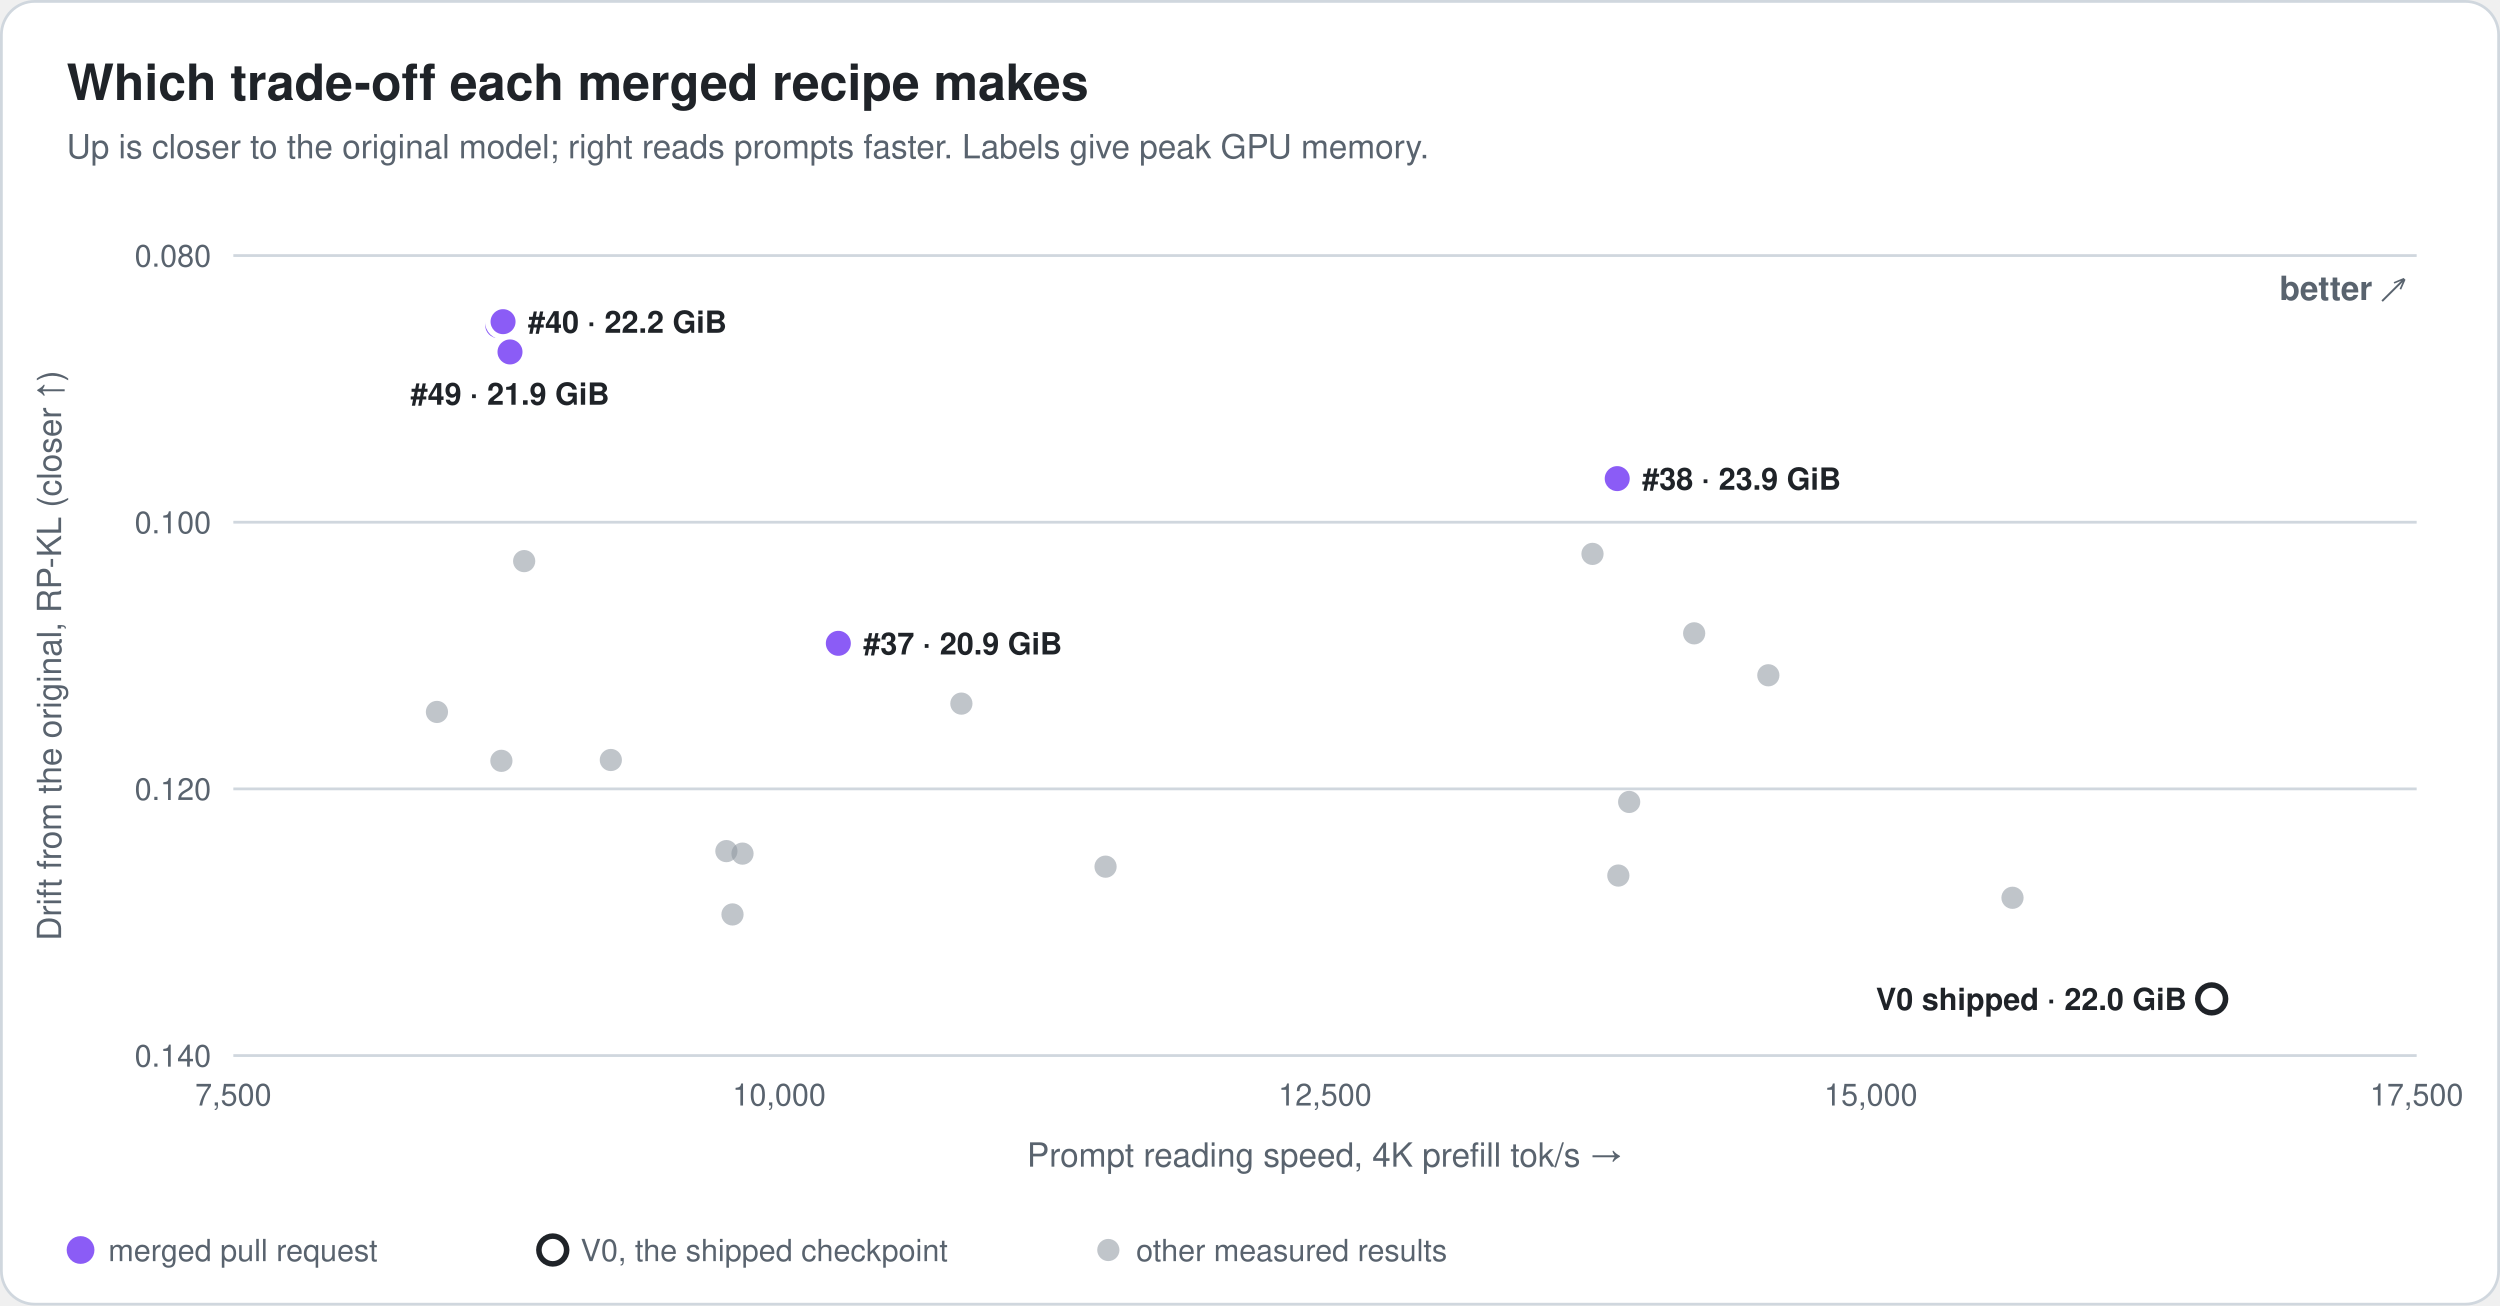
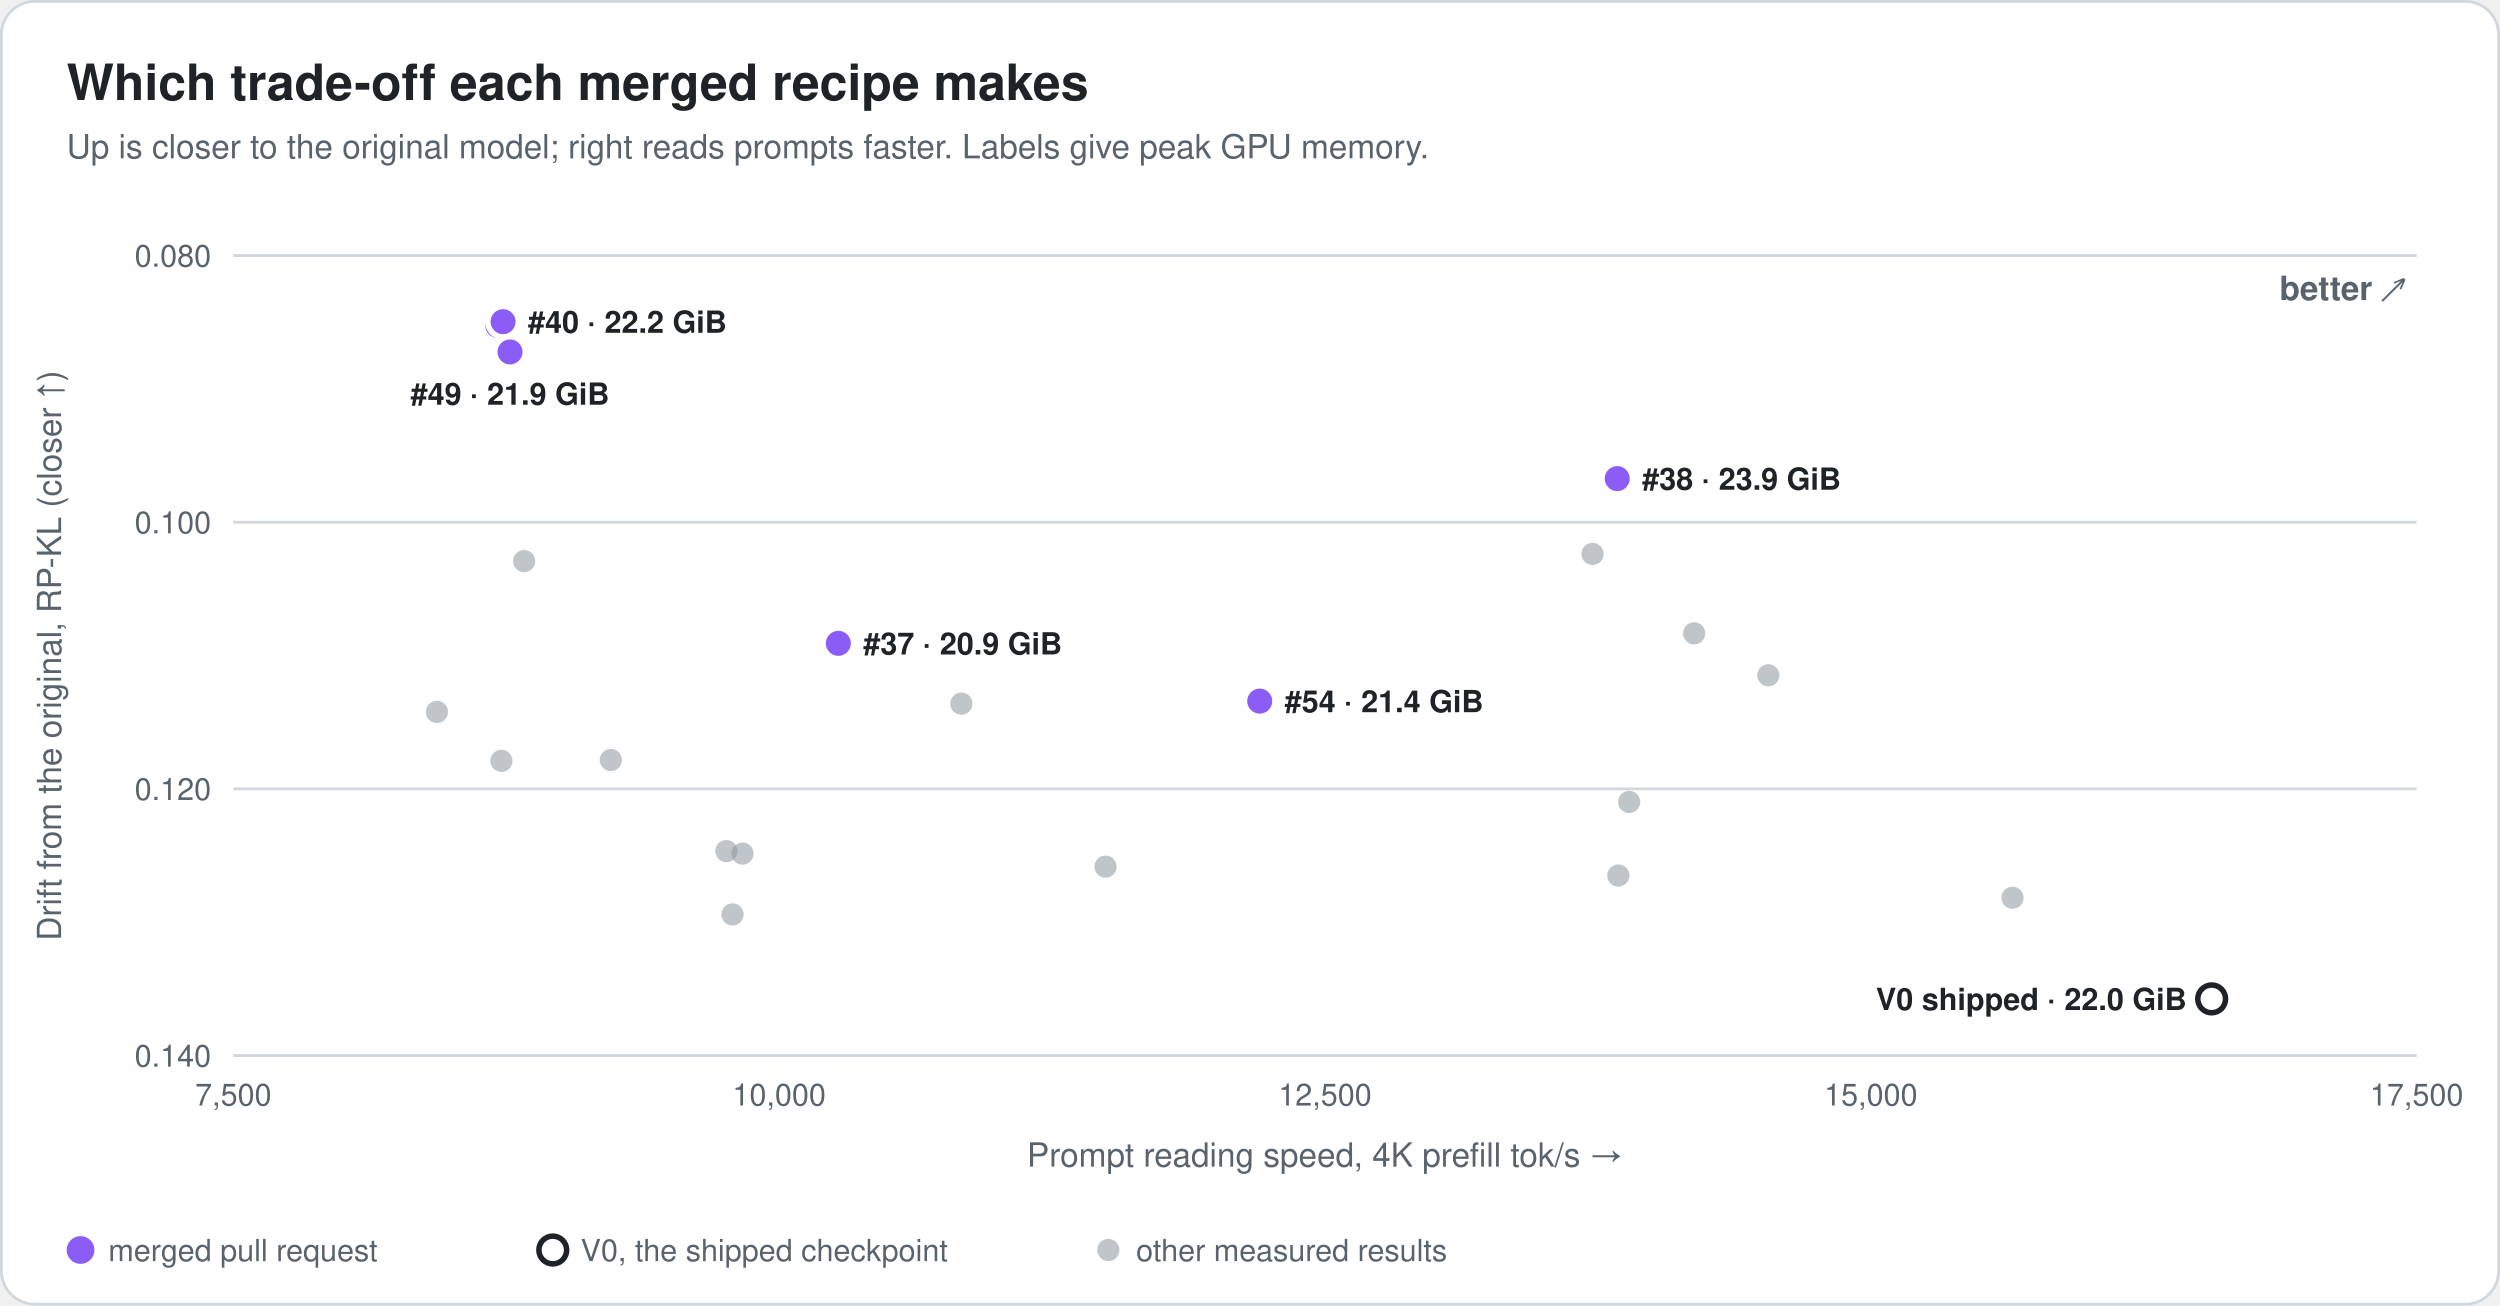
- <svg xmlns="http://www.w3.org/2000/svg" width="900" height="470" viewBox="0 0 900 470" font-family="-apple-system,BlinkMacSystemFont,'Segoe UI',Helvetica,Arial,sans-serif" role="img" aria-label="Trade-offs of 5 merged recipes against the shipped checkpoint">
+ <svg xmlns="http://www.w3.org/2000/svg" width="900" height="470" viewBox="0 0 900 470" font-family="-apple-system,BlinkMacSystemFont,'Segoe UI',Helvetica,Arial,sans-serif" role="img" aria-label="Trade-offs of 6 merged recipes against the shipped checkpoint">
  <style>
.bg{fill:#ffffff;stroke:#d0d7de}.t{fill:#1f2328}.m{fill:#59636e}.rule{stroke:#d0d7de}.ring{stroke:#ffffff}
.acc{fill:#8b5cf6}.accl{stroke:#8b5cf6}.wash{fill:#8b5cf6;fill-opacity:.1}.gry{fill:#8c959f}.rej{fill:#d03b3b}.track{fill:#eaeef2}.tk{stroke:#1f2328}
@media (prefers-color-scheme: dark){
.bg{fill:#0d1117;stroke:#30363d}.t{fill:#e6edf3}.m{fill:#9198a1}.rule{stroke:#30363d}.ring{stroke:#0d1117}
.acc{fill:#9a75f8}.accl{stroke:#9a75f8}.wash{fill:#9a75f8;fill-opacity:.14}.gry{fill:#9198a1}.rej{fill:#e5534b}.track{fill:#21262d}.tk{stroke:#e6edf3}}
</style>
  <rect class="bg" x="0.5" y="0.5" width="899" height="469" rx="12" />
  <text x="24.0" y="36.0" class="t" font-size="18" font-weight="600" text-anchor="start">Which trade-off each merged recipe makes</text>
  <text x="24.0" y="57.0" class="m" font-size="12" font-weight="400" text-anchor="start">Up is closer to the original model; right reads prompts faster. Labels give peak GPU memory.</text>
  <line class="rule" x1="84" x2="870" y1="92.0" y2="92.0" stroke-width="1" />
  <text x="76.0" y="96.0" class="m" font-size="11" font-weight="400" text-anchor="end">0.080</text>
  <line class="rule" x1="84" x2="870" y1="188.0" y2="188.0" stroke-width="1" />
  <text x="76.0" y="192.0" class="m" font-size="11" font-weight="400" text-anchor="end">0.100</text>
  <line class="rule" x1="84" x2="870" y1="284.0" y2="284.0" stroke-width="1" />
  <text x="76.0" y="288.0" class="m" font-size="11" font-weight="400" text-anchor="end">0.120</text>
  <line class="rule" x1="84" x2="870" y1="380.0" y2="380.0" stroke-width="1" />
  <text x="76.0" y="384.0" class="m" font-size="11" font-weight="400" text-anchor="end">0.140</text>
  <text x="84.0" y="398.0" class="m" font-size="11" font-weight="400" text-anchor="middle">7,500</text>
  <text x="280.5" y="398.0" class="m" font-size="11" font-weight="400" text-anchor="middle">10,000</text>
  <text x="477.0" y="398.0" class="m" font-size="11" font-weight="400" text-anchor="middle">12,500</text>
  <text x="673.5" y="398.0" class="m" font-size="11" font-weight="400" text-anchor="middle">15,000</text>
  <text x="870.0" y="398.0" class="m" font-size="11" font-weight="400" text-anchor="middle">17,500</text>
  <text x="477.0" y="420.0" class="m" font-size="12" font-weight="400" text-anchor="middle">Prompt reading speed, 4K prefill tok/s →</text>
  <text x="22" y="236.0" class="m" font-size="12" text-anchor="middle" transform="rotate(-90 22 236.0)">Drift from the original, RP-KL (closer ↑)</text>
  <text x="866.0" y="108.0" class="m" font-size="12" font-weight="600" text-anchor="end">better ↗</text>
  <circle class="gry" cx="157.3" cy="256.3" r="4" opacity=".55" />
  <circle class="gry" cx="573.3" cy="199.4" r="4" opacity=".55" />
  <circle class="gry" cx="582.6" cy="315.2" r="4" opacity=".55" />
  <circle class="gry" cx="724.5" cy="323.2" r="4" opacity=".55" />
  <circle class="gry" cx="263.7" cy="329.2" r="4" opacity=".55" />
  <circle class="gry" cx="261.5" cy="306.4" r="4" opacity=".55" />
  <circle class="gry" cx="180.5" cy="273.9" r="4" opacity=".55" />
  <circle class="gry" cx="346.1" cy="253.3" r="4" opacity=".55" />
  <circle class="gry" cx="609.9" cy="228.0" r="4" opacity=".55" />
  <circle class="gry" cx="398.0" cy="312.0" r="4" opacity=".55" />
  <circle class="gry" cx="188.7" cy="202.0" r="4" opacity=".55" />
  <circle class="gry" cx="586.5" cy="288.7" r="4" opacity=".55" />
  <circle class="gry" cx="636.6" cy="243.1" r="4" opacity=".55" />
  <circle class="gry" cx="219.9" cy="273.6" r="4" opacity=".55" />
  <circle class="gry" cx="267.3" cy="307.3" r="4" opacity=".55" />
  <circle class="tk" cx="796.2" cy="359.6" r="5" fill="none" stroke-width="2" />
+   <circle class="acc ring" cx="453.5" cy="252.4" r="5.5" stroke-width="2" />
  <circle class="acc ring" cx="301.8" cy="231.6" r="5.5" stroke-width="2" />
  <circle class="acc ring" cx="582.2" cy="172.3" r="5.5" stroke-width="2" />
  <circle class="acc ring" cx="179.2" cy="117.2" r="5.5" stroke-width="2" />
  <circle class="acc ring" cx="181.1" cy="115.8" r="5.5" stroke-width="2" />
  <circle class="acc ring" cx="183.6" cy="126.7" r="5.5" stroke-width="2" />
  <text x="787.2" y="363.6" class="t" font-size="11" font-weight="600" text-anchor="end">V0 shipped · 22.0 GiB</text>
  <text x="190.1" y="119.8" class="t" font-size="11" font-weight="600" text-anchor="start">#40 · 22.2 GiB</text>
  <text x="183.6" y="145.7" class="t" font-size="11" font-weight="600" text-anchor="middle">#49 · 21.9 GiB</text>
  <text x="591.2" y="176.3" class="t" font-size="11" font-weight="600" text-anchor="start">#38 · 23.9 GiB</text>
  <text x="310.8" y="235.6" class="t" font-size="11" font-weight="600" text-anchor="start">#37 · 20.9 GiB</text>
+   <text x="462.5" y="256.4" class="t" font-size="11" font-weight="600" text-anchor="start">#54 · 21.4 GiB</text>
  <circle class="acc" cx="29" cy="450" r="5" />
  <text x="39.0" y="454.0" class="m" font-size="11" font-weight="400" text-anchor="start">merged pull request</text>
  <circle class="tk" cx="199" cy="450" r="5" fill="none" stroke-width="2" />
  <text x="209.0" y="454.0" class="m" font-size="11" font-weight="400" text-anchor="start">V0, the shipped checkpoint</text>
  <circle class="gry" cx="399" cy="450" r="4" opacity=".55" />
  <text x="409.0" y="454.0" class="m" font-size="11" font-weight="400" text-anchor="start">other measured results</text>
</svg>
